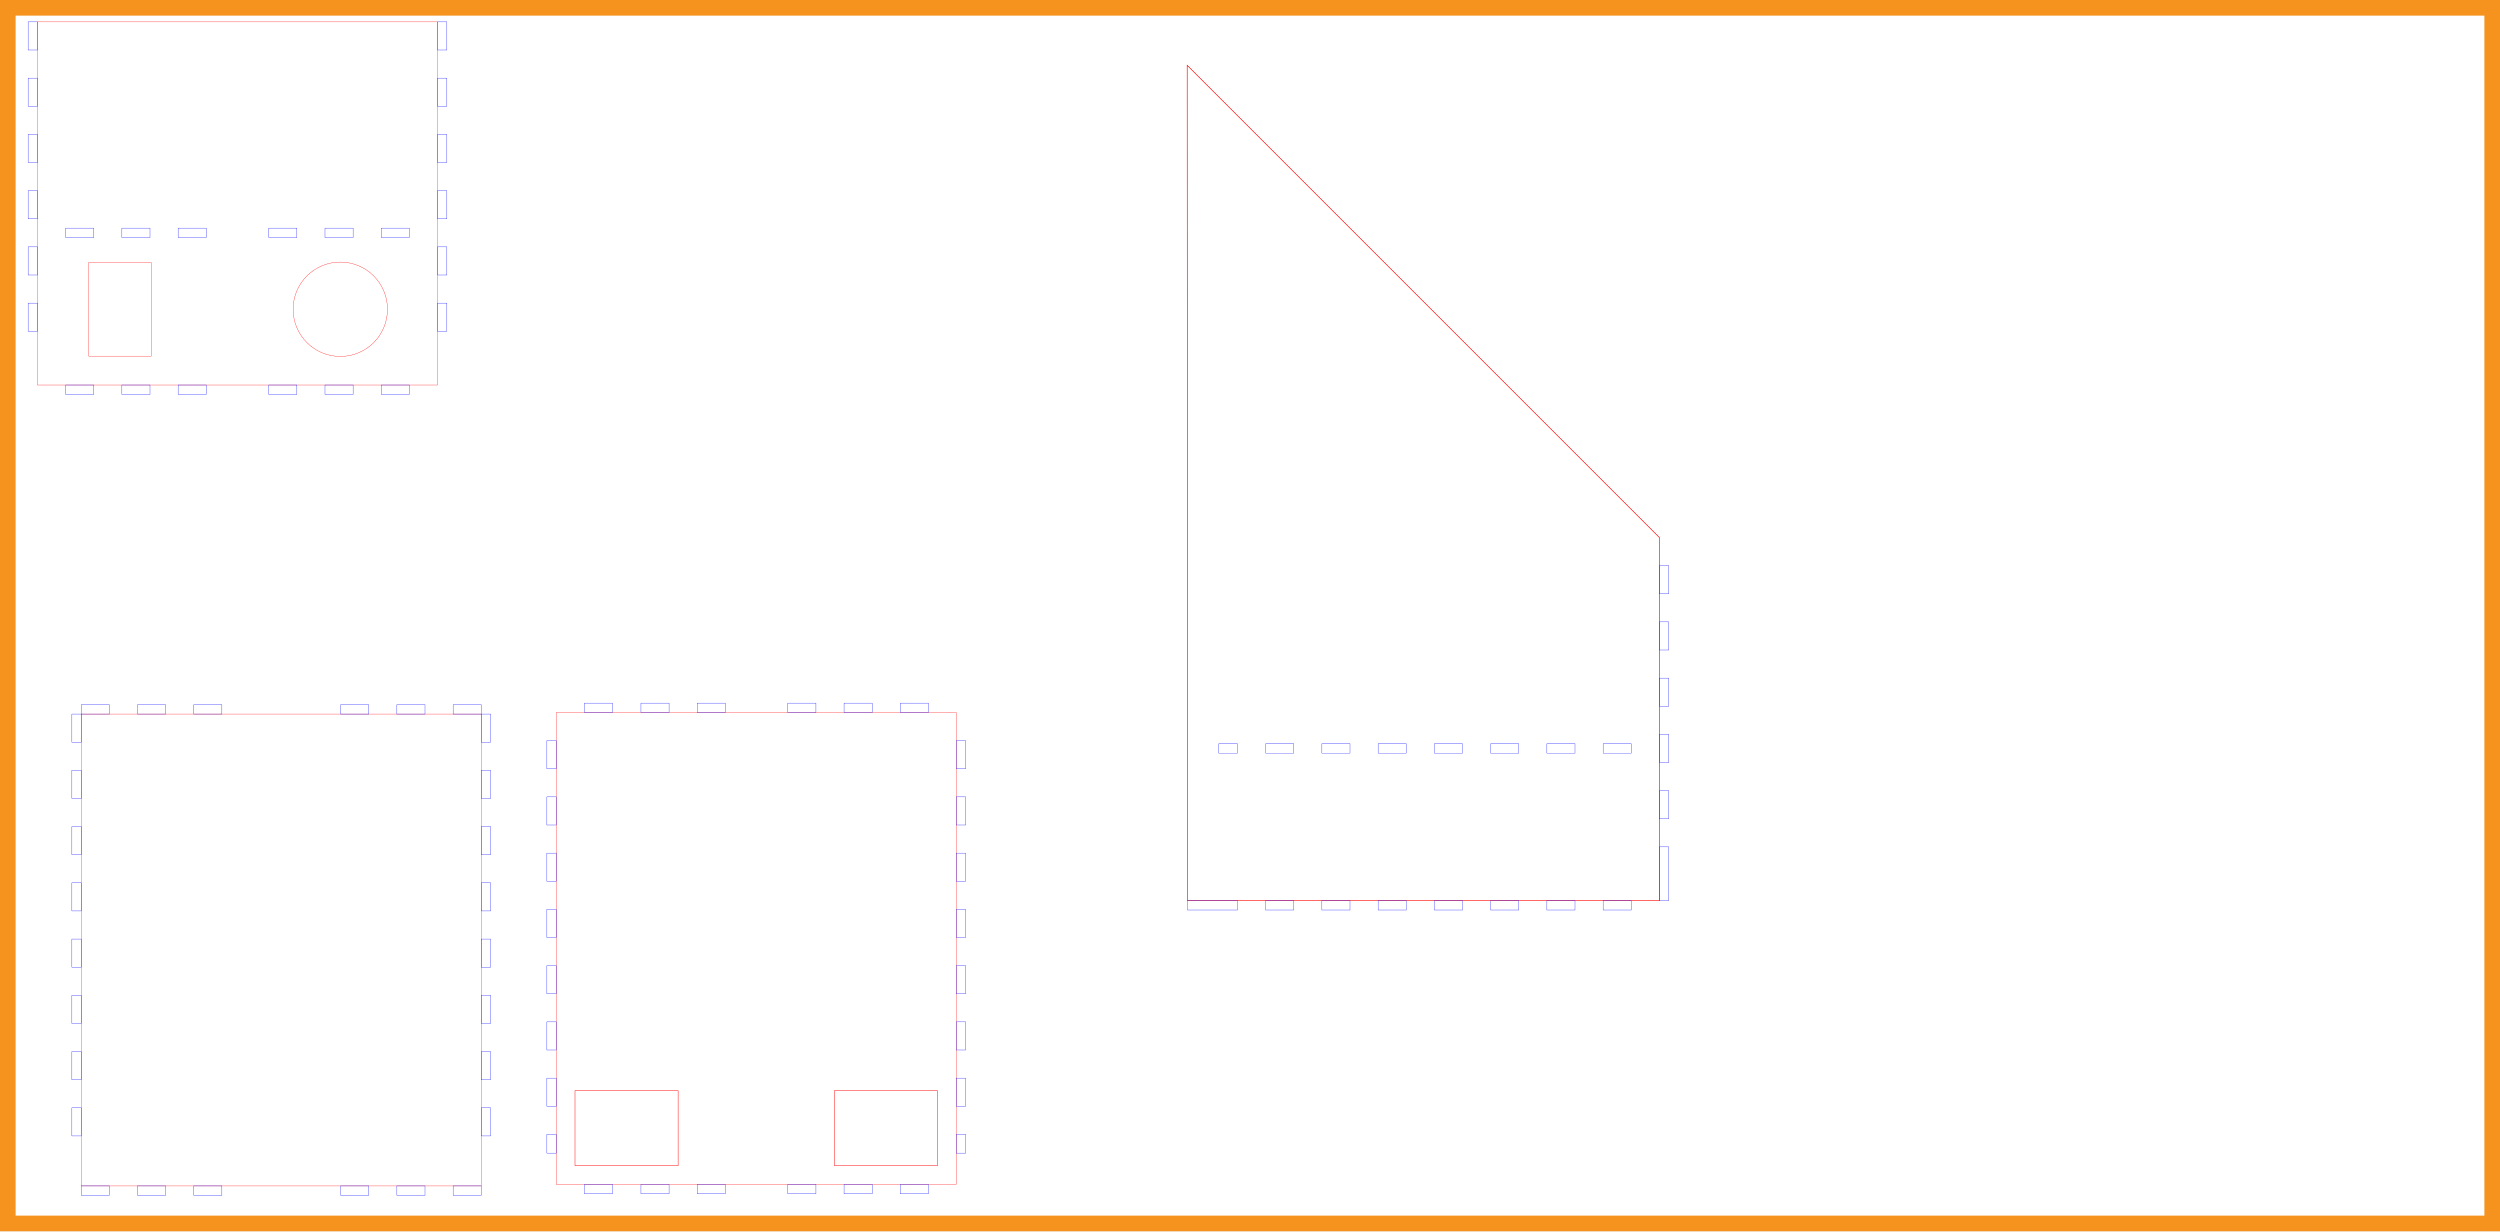
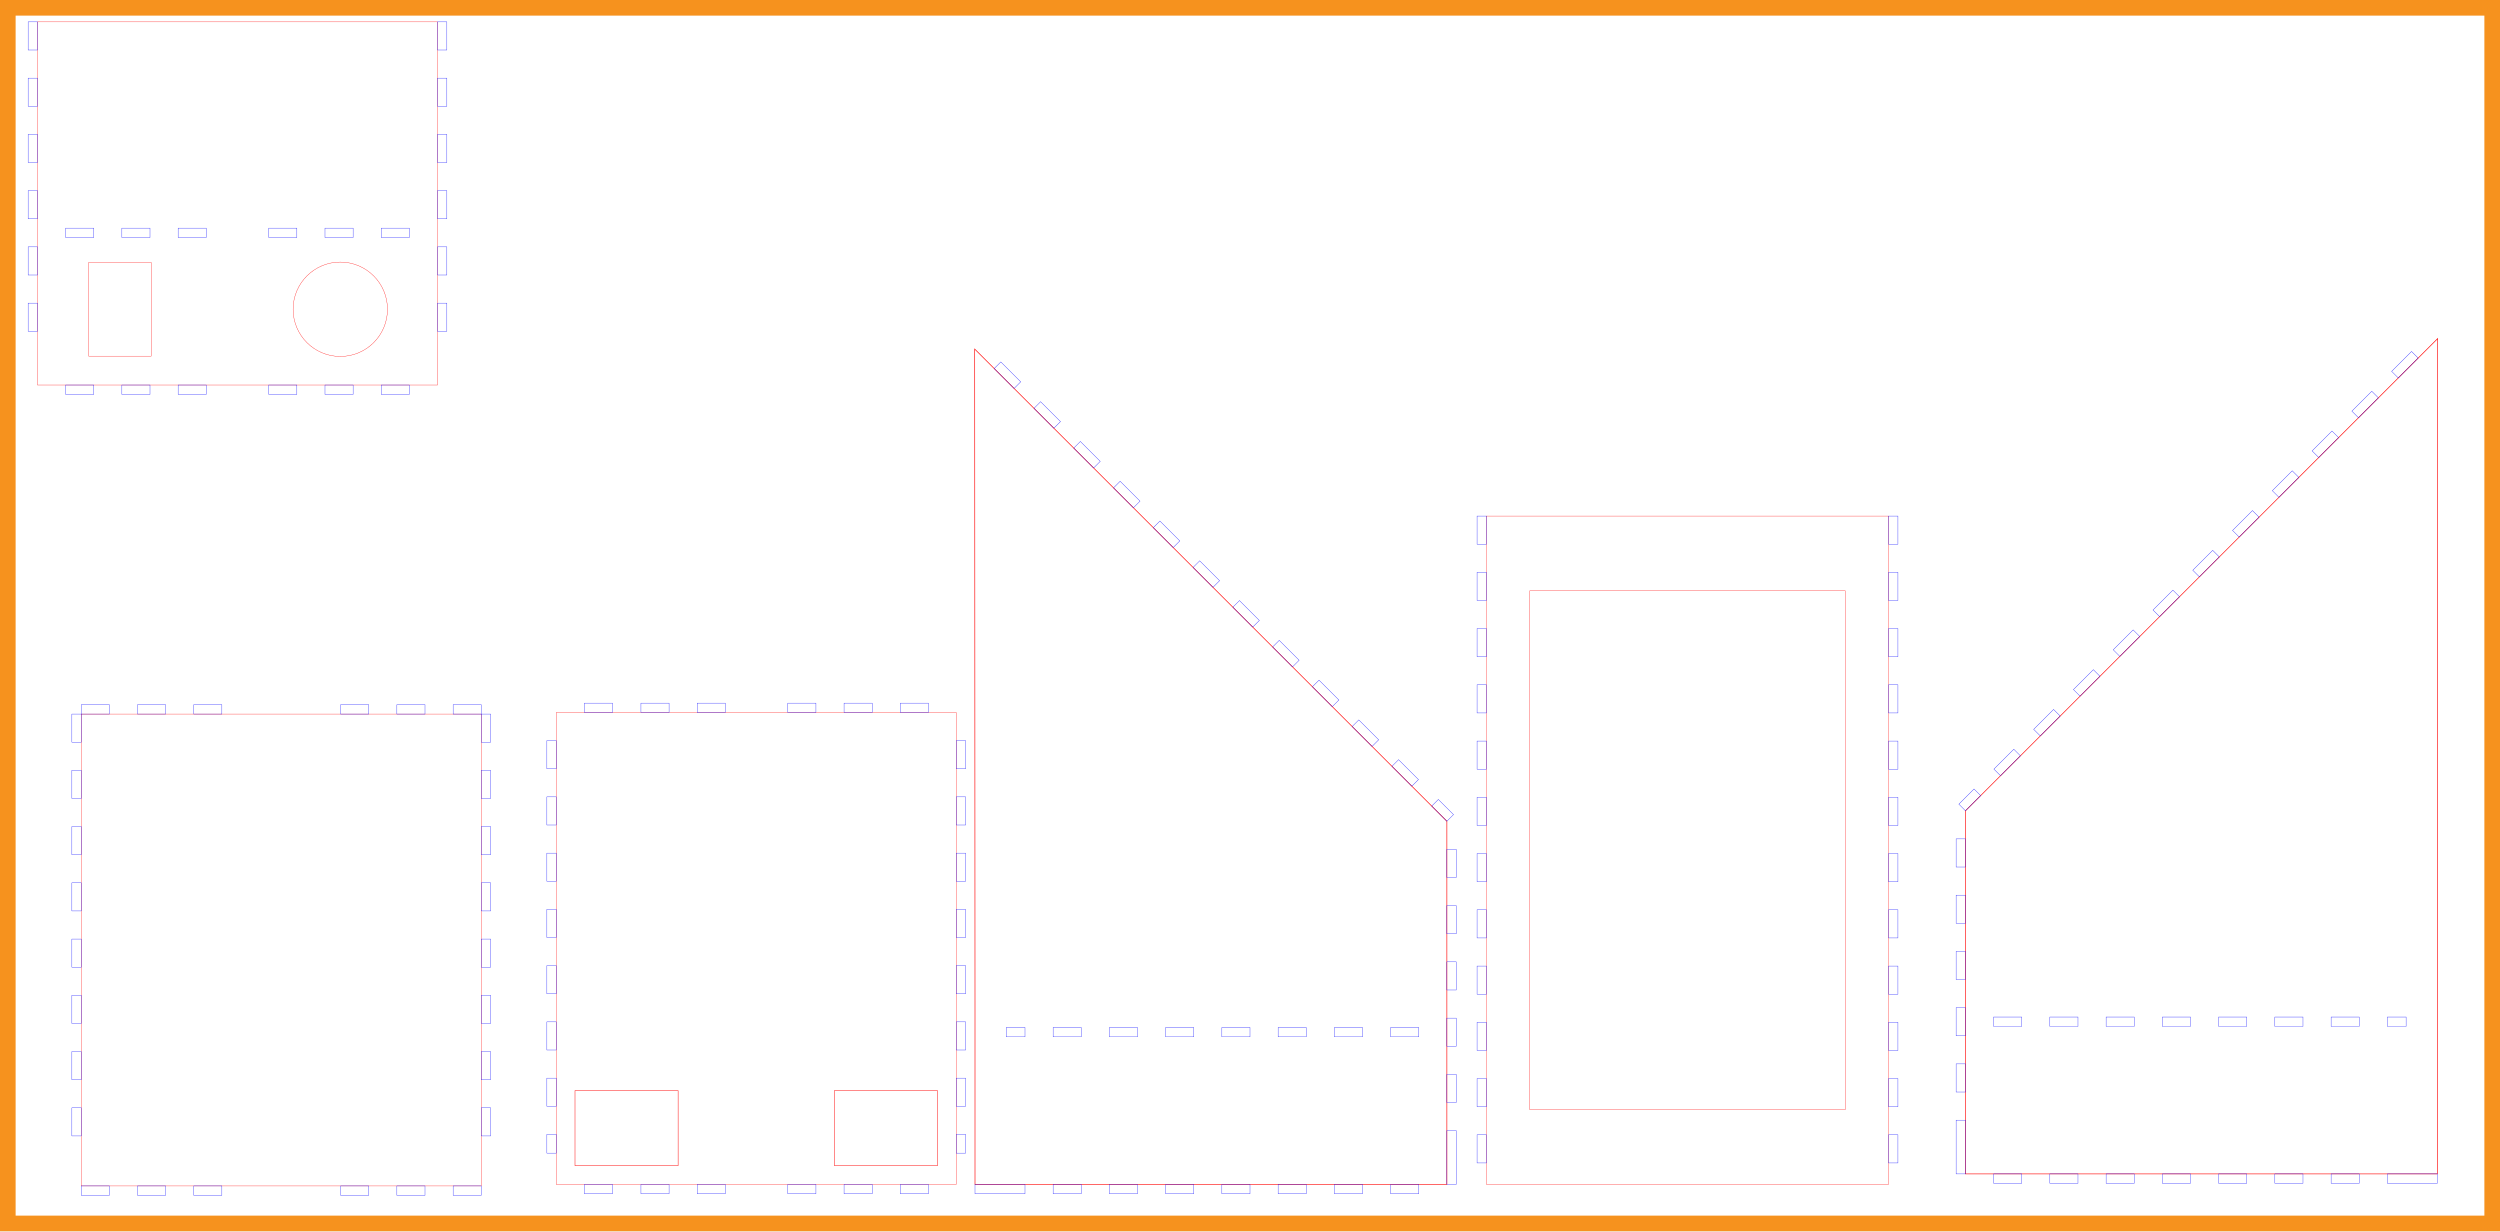
<svg xmlns="http://www.w3.org/2000/svg" width="2267.718pt" height="1116.85pt" viewBox="0 0 2267.718 1116.85" xml:space="preserve" id="svg3804" version="1.1">
  <defs id="defs3846" />
  <g id="layer12" style="display:inline">
    <g transform="translate(4402.025,-95.28048)" id="layer7-8" />
    <g id="layer6" transform="translate(4401.779,-94.98828)" />
    <g id="Layer_x0020_1-6" style="fill:#f6921e;fill-rule:nonzero;stroke:#000000;stroke-miterlimit:4" transform="translate(5082.673,-255.4764)">
      <g id="g4698-5" transform="translate(-46.14519,-43.27049)" />
    </g>
    <rect id="rect21823" height="1116.85" width="2267.717" x="0" y="-0" style="fill:#f6921e" />
    <rect id="rect21825" height="1088.504" width="2239.37" y="14.173" x="14.173" style="fill:#ffffff" />
    <g id="layer5" transform="translate(5082.673,-255.4764)" />
    <g transform="translate(4402.025,-95.28048)" id="layer9-1" />
    <g transform="translate(4401.245,-95.40821)" id="layer9" />
  </g>
  <g id="layer1" style="display:inline">
    <path style="fill:none;stroke:#ff0000;stroke-width:0.283;stroke-miterlimit:4;stroke-opacity:1;stroke-dasharray:none" d="m 34.016,19.842 0,196.175 0,133.225 362.825,0 0,-133.225 0,-196.175 -362.825,0 z" id="rect2985" />
    <rect style="fill:none;stroke:#ff0000;stroke-width:0.283;stroke-miterlimit:4;stroke-opacity:1;stroke-dasharray:none" id="rect3774" width="56.693" height="85.039" x="80.44" y="238.015" />
    <path transform="matrix(0.8,0,0,0.8,-0.7929516,-472.0691)" style="fill:none;stroke:#ff0000;stroke-width:0.354;stroke-miterlimit:4;stroke-opacity:1;stroke-dasharray:none" id="path3058" d="m 440.35,940.755 a 53.504,53.504 0 1 1 -107.008,0 53.504,53.504 0 1 1 107.008,0 z" />
    <rect style="fill:none;stroke:#0000ff;stroke-width:0.283;stroke-miterlimit:4;stroke-opacity:1;stroke-dasharray:none" id="rect4799" width="25.512" height="8.504" x="59.528" y="206.929" />
    <rect style="fill:none;stroke:#0000ff;stroke-width:0.283;stroke-miterlimit:4;stroke-opacity:1;stroke-dasharray:none" id="rect3021" width="25.512" height="8.504" x="345.817" y="206.929" />
    <rect style="fill:none;stroke:#0000ff;stroke-width:0.283;stroke-miterlimit:4;stroke-opacity:1;stroke-dasharray:none" id="rect3023" width="25.512" height="8.504" x="294.793" y="206.929" />
    <rect style="fill:none;stroke:#0000ff;stroke-width:0.283;stroke-miterlimit:4;stroke-opacity:1;stroke-dasharray:none" id="rect3027" width="25.512" height="8.504" x="243.77" y="206.929" />
    <rect style="fill:none;stroke:#0000ff;stroke-width:0.283;stroke-miterlimit:4;stroke-opacity:1;stroke-dasharray:none" id="rect3029" width="25.512" height="8.504" x="110.551" y="206.929" />
    <rect style="fill:none;stroke:#0000ff;stroke-width:0.283;stroke-miterlimit:4;stroke-opacity:1;stroke-dasharray:none" id="rect3031" width="25.512" height="8.504" x="161.575" y="206.929" />
    <rect style="fill:none;stroke:#0000ff;stroke-width:0.283;stroke-miterlimit:4;stroke-opacity:1;stroke-dasharray:none" id="rect3090" width="8.504" height="25.512" x="25.512" y="19.842" />
    <rect style="fill:none;stroke:#0000ff;stroke-width:0.283;stroke-miterlimit:4;stroke-opacity:1;stroke-dasharray:none" id="rect3092" width="8.504" height="25.512" x="25.512" y="70.866" />
    <rect style="fill:none;stroke:#0000ff;stroke-width:0.283;stroke-miterlimit:4;stroke-opacity:1;stroke-dasharray:none" id="rect3094" width="8.504" height="25.512" x="25.512" y="121.889" />
    <rect style="fill:none;stroke:#0000ff;stroke-width:0.283;stroke-miterlimit:4;stroke-opacity:1;stroke-dasharray:none" id="rect3096" width="8.504" height="25.512" x="25.512" y="172.913" />
    <rect style="fill:none;stroke:#0000ff;stroke-width:0.283;stroke-miterlimit:4;stroke-opacity:1;stroke-dasharray:none" id="rect3098" width="8.504" height="25.512" x="25.512" y="223.937" />
    <rect style="fill:none;stroke:#0000ff;stroke-width:0.283;stroke-miterlimit:4;stroke-opacity:1;stroke-dasharray:none" id="rect3100" width="8.504" height="25.512" x="25.512" y="274.96" />
    <rect style="fill:none;stroke:#0000ff;stroke-width:0.283;stroke-miterlimit:4;stroke-opacity:1;stroke-dasharray:none" id="rect3140" width="8.504" height="25.512" x="396.841" y="19.842" />
    <rect style="fill:none;stroke:#0000ff;stroke-width:0.283;stroke-miterlimit:4;stroke-opacity:1;stroke-dasharray:none" id="rect3144" width="8.504" height="25.512" x="396.841" y="70.866" />
    <rect style="fill:none;stroke:#0000ff;stroke-width:0.283;stroke-miterlimit:4;stroke-opacity:1;stroke-dasharray:none" id="rect3146" width="8.504" height="25.512" x="396.841" y="121.889" />
    <rect style="fill:none;stroke:#0000ff;stroke-width:0.283;stroke-miterlimit:4;stroke-opacity:1;stroke-dasharray:none" id="rect3148" width="8.504" height="25.512" x="396.841" y="172.913" />
    <rect style="fill:none;stroke:#0000ff;stroke-width:0.283;stroke-miterlimit:4;stroke-opacity:1;stroke-dasharray:none" id="rect3150" width="8.504" height="25.512" x="396.841" y="223.937" />
    <rect style="fill:none;stroke:#0000ff;stroke-width:0.283;stroke-miterlimit:4;stroke-opacity:1;stroke-dasharray:none" id="rect3152" width="8.504" height="25.512" x="396.841" y="274.96" />
    <rect style="fill:none;stroke:#0000ff;stroke-width:0.283;stroke-miterlimit:4;stroke-opacity:1;stroke-dasharray:none" id="rect4799-9" width="25.512" height="8.504" x="59.528" y="349.242" />
    <rect style="fill:none;stroke:#0000ff;stroke-width:0.283;stroke-miterlimit:4;stroke-opacity:1;stroke-dasharray:none" id="rect3021-0" width="25.512" height="8.504" x="345.817" y="349.242" />
    <rect style="fill:none;stroke:#0000ff;stroke-width:0.283;stroke-miterlimit:4;stroke-opacity:1;stroke-dasharray:none" id="rect3023-8" width="25.512" height="8.504" x="294.794" y="349.242" />
    <rect style="fill:none;stroke:#0000ff;stroke-width:0.283;stroke-miterlimit:4;stroke-opacity:1;stroke-dasharray:none" id="rect3027-0" width="25.512" height="8.504" x="243.77" y="349.242" />
    <rect style="fill:none;stroke:#0000ff;stroke-width:0.283;stroke-miterlimit:4;stroke-opacity:1;stroke-dasharray:none" id="rect3029-5" width="25.512" height="8.504" x="110.551" y="349.242" />
    <rect style="fill:none;stroke:#0000ff;stroke-width:0.283;stroke-miterlimit:4;stroke-opacity:1;stroke-dasharray:none" id="rect3031-0" width="25.512" height="8.504" x="161.575" y="349.242" />
  </g>
  <g id="layer4" style="display:inline">
-     <path style="fill:none;stroke:#ff0000;stroke-width:0.567;stroke-miterlimit:4;stroke-opacity:1" d="m 1076.897,59.259 0.275,598.95 0,17.025 0,141.725 428.025,0 0,-141.725 0,-17.025 0,-170.65 z" id="rect2985-0" />
-     <rect style="fill:none;stroke:#0000ff;stroke-width:0.283;stroke-miterlimit:4;stroke-opacity:1;stroke-dasharray:none;display:inline" id="rect3997-7" width="8.504" height="25.512" x="674.645" y="-1479.688" transform="matrix(0,1,-1,0,0,0)" />
-     <rect style="fill:none;stroke:#0000ff;stroke-width:0.283;stroke-miterlimit:4;stroke-opacity:1;stroke-dasharray:none;display:inline" id="rect3999-9" width="8.504" height="25.512" x="674.645" y="-1428.664" transform="matrix(0,1,-1,0,0,0)" />
-     <rect style="fill:none;stroke:#0000ff;stroke-width:0.283;stroke-miterlimit:4;stroke-opacity:1;stroke-dasharray:none;display:inline" id="rect4001-9" width="8.504" height="25.512" x="674.645" y="-1377.64" transform="matrix(0,1,-1,0,0,0)" />
-     <rect style="fill:none;stroke:#0000ff;stroke-width:0.283;stroke-miterlimit:4;stroke-opacity:1;stroke-dasharray:none;display:inline" id="rect4003-4" width="8.504" height="25.512" x="674.645" y="-1326.617" transform="matrix(0,1,-1,0,0,0)" />
-     <rect style="fill:none;stroke:#0000ff;stroke-width:0.283;stroke-miterlimit:4;stroke-opacity:1;stroke-dasharray:none;display:inline" id="rect4005-4" width="8.504" height="25.512" x="674.645" y="-1275.593" transform="matrix(0,1,-1,0,0,0)" />
-     <rect style="fill:none;stroke:#0000ff;stroke-width:0.283;stroke-miterlimit:4;stroke-opacity:1;stroke-dasharray:none;display:inline" id="rect4007-6" width="8.504" height="25.512" x="674.645" y="-1224.57" transform="matrix(0,1,-1,0,0,0)" />
-     <rect style="fill:none;stroke:#0000ff;stroke-width:0.283;stroke-miterlimit:4;stroke-opacity:1;stroke-dasharray:none;display:inline" id="rect4009-98" width="8.504" height="25.512" x="674.645" y="-1173.546" transform="matrix(0,1,-1,0,0,0)" />
-     <rect style="fill:none;stroke:#0000ff;stroke-width:0.283;stroke-miterlimit:4;stroke-opacity:1;stroke-dasharray:none;display:inline" id="rect4011-6" width="8.504" height="17.008" x="674.645" y="-1122.522" transform="matrix(0,1,-1,0,0,0)" />
-     <rect style="fill:none;stroke:#0000ff;stroke-width:0.283;stroke-miterlimit:4;stroke-opacity:1;stroke-dasharray:none" id="rect4669" width="25.512" height="8.504" x="1454.173" y="816.959" />
-     <rect style="fill:none;stroke:#0000ff;stroke-width:0.283;stroke-miterlimit:4;stroke-opacity:1;stroke-dasharray:none" id="rect4671" width="25.505" height="8.504" x="1403.156" y="816.959" />
-     <rect style="fill:none;stroke:#0000ff;stroke-width:0.283;stroke-miterlimit:4;stroke-opacity:1;stroke-dasharray:none" id="rect4675" width="25.512" height="8.504" x="1352.126" y="816.959" />
-     <rect style="fill:none;stroke:#0000ff;stroke-width:0.283;stroke-miterlimit:4;stroke-opacity:1;stroke-dasharray:none" id="rect4677" width="25.518" height="8.504" x="1301.102" y="816.959" />
-     <rect style="fill:none;stroke:#0000ff;stroke-width:0.283;stroke-miterlimit:4;stroke-opacity:1;stroke-dasharray:none" id="rect4679" width="25.512" height="8.504" x="1250.079" y="816.959" />
-     <rect style="fill:none;stroke:#0000ff;stroke-width:0.283;stroke-miterlimit:4;stroke-opacity:1;stroke-dasharray:none" id="rect4681" width="25.512" height="8.504" x="1199.055" y="816.959" />
-     <rect style="fill:none;stroke:#0000ff;stroke-width:0.283;stroke-miterlimit:4;stroke-opacity:1;stroke-dasharray:none" id="rect4683" width="25.512" height="8.504" x="1148.032" y="816.959" />
-     <rect style="fill:none;stroke:#0000ff;stroke-width:0.283;stroke-miterlimit:4;stroke-opacity:1;stroke-dasharray:none" id="rect4685" width="45.348" height="8.504" x="1077.172" y="816.959" />
-     <rect style="fill:none;stroke:#0000ff;stroke-width:0.354;stroke-miterlimit:4;stroke-opacity:1;stroke-dasharray:none" id="rect4984" width="10.63" height="31.89" x="1881.496" y="641.338" transform="matrix(0.8,0,0,0.8,0,-7.6953049e-6)" />
-     <rect style="fill:none;stroke:#0000ff;stroke-width:0.354;stroke-miterlimit:4;stroke-opacity:1;stroke-dasharray:none" id="rect4986" width="10.63" height="31.89" x="1881.496" y="705.118" transform="matrix(0.8,0,0,0.8,0,-7.6953049e-6)" />
-     <rect style="fill:none;stroke:#0000ff;stroke-width:0.354;stroke-miterlimit:4;stroke-opacity:1;stroke-dasharray:none" id="rect4988" width="10.63" height="31.89" x="1881.496" y="768.897" transform="matrix(0.8,0,0,0.8,0,-7.6953049e-6)" />
-     <rect style="fill:none;stroke:#0000ff;stroke-width:0.354;stroke-miterlimit:4;stroke-opacity:1;stroke-dasharray:none" id="rect4990" width="10.63" height="31.89" x="1881.496" y="832.677" transform="matrix(0.8,0,0,0.8,0,-7.6953049e-6)" />
-     <rect style="fill:none;stroke:#0000ff;stroke-width:0.354;stroke-miterlimit:4;stroke-opacity:1;stroke-dasharray:none" id="rect4992" width="10.63" height="31.89" x="1881.496" y="896.456" transform="matrix(0.8,0,0,0.8,0,-7.6953049e-6)" />
-     <rect style="fill:none;stroke:#0000ff;stroke-width:0.354;stroke-miterlimit:4;stroke-opacity:1;stroke-dasharray:none" id="rect4994" width="10.63" height="60.963" x="1881.496" y="960.236" transform="matrix(0.8,0,0,0.8,0,-7.6953049e-6)" />
+     <g id="g5374">
+       <g transform="translate(-192.7624,257.3716)" id="g4996">
+         <path style="fill:none;stroke:#ff0000;stroke-width:0.567;stroke-miterlimit:4;stroke-opacity:1" d="m 1076.897,59.259 0.275,598.95 0,17.025 0,141.725 428.025,0 0,-141.725 0,-17.025 0,-170.65 z" id="rect2985-0" />
+         <rect style="fill:none;stroke:#0000ff;stroke-width:0.283;stroke-miterlimit:4;stroke-opacity:1;stroke-dasharray:none;display:inline" id="rect3997-7" width="8.504" height="25.512" x="674.645" y="-1479.688" transform="matrix(0,1,-1,0,0,0)" />
+         <rect style="fill:none;stroke:#0000ff;stroke-width:0.283;stroke-miterlimit:4;stroke-opacity:1;stroke-dasharray:none;display:inline" id="rect3999-9" width="8.504" height="25.512" x="674.645" y="-1428.664" transform="matrix(0,1,-1,0,0,0)" />
+         <rect style="fill:none;stroke:#0000ff;stroke-width:0.283;stroke-miterlimit:4;stroke-opacity:1;stroke-dasharray:none;display:inline" id="rect4001-9" width="8.504" height="25.512" x="674.645" y="-1377.64" transform="matrix(0,1,-1,0,0,0)" />
+         <rect style="fill:none;stroke:#0000ff;stroke-width:0.283;stroke-miterlimit:4;stroke-opacity:1;stroke-dasharray:none;display:inline" id="rect4003-4" width="8.504" height="25.512" x="674.645" y="-1326.617" transform="matrix(0,1,-1,0,0,0)" />
+         <rect style="fill:none;stroke:#0000ff;stroke-width:0.283;stroke-miterlimit:4;stroke-opacity:1;stroke-dasharray:none;display:inline" id="rect4005-4" width="8.504" height="25.512" x="674.645" y="-1275.593" transform="matrix(0,1,-1,0,0,0)" />
+         <rect style="fill:none;stroke:#0000ff;stroke-width:0.283;stroke-miterlimit:4;stroke-opacity:1;stroke-dasharray:none;display:inline" id="rect4007-6" width="8.504" height="25.512" x="674.645" y="-1224.57" transform="matrix(0,1,-1,0,0,0)" />
+         <rect style="fill:none;stroke:#0000ff;stroke-width:0.283;stroke-miterlimit:4;stroke-opacity:1;stroke-dasharray:none;display:inline" id="rect4009-98" width="8.504" height="25.512" x="674.645" y="-1173.546" transform="matrix(0,1,-1,0,0,0)" />
+         <rect style="fill:none;stroke:#0000ff;stroke-width:0.283;stroke-miterlimit:4;stroke-opacity:1;stroke-dasharray:none;display:inline" id="rect4011-6" width="8.504" height="17.008" x="674.645" y="-1122.522" transform="matrix(0,1,-1,0,0,0)" />
+         <rect style="fill:none;stroke:#0000ff;stroke-width:0.283;stroke-miterlimit:4;stroke-opacity:1;stroke-dasharray:none" id="rect4669" width="25.512" height="8.504" x="1454.173" y="816.959" />
+         <rect style="fill:none;stroke:#0000ff;stroke-width:0.283;stroke-miterlimit:4;stroke-opacity:1;stroke-dasharray:none" id="rect4671" width="25.505" height="8.504" x="1403.156" y="816.959" />
+         <rect style="fill:none;stroke:#0000ff;stroke-width:0.283;stroke-miterlimit:4;stroke-opacity:1;stroke-dasharray:none" id="rect4675" width="25.512" height="8.504" x="1352.126" y="816.959" />
+         <rect style="fill:none;stroke:#0000ff;stroke-width:0.283;stroke-miterlimit:4;stroke-opacity:1;stroke-dasharray:none" id="rect4677" width="25.518" height="8.504" x="1301.102" y="816.959" />
+         <rect style="fill:none;stroke:#0000ff;stroke-width:0.283;stroke-miterlimit:4;stroke-opacity:1;stroke-dasharray:none" id="rect4679" width="25.512" height="8.504" x="1250.079" y="816.959" />
+         <rect style="fill:none;stroke:#0000ff;stroke-width:0.283;stroke-miterlimit:4;stroke-opacity:1;stroke-dasharray:none" id="rect4681" width="25.512" height="8.504" x="1199.055" y="816.959" />
+         <rect style="fill:none;stroke:#0000ff;stroke-width:0.283;stroke-miterlimit:4;stroke-opacity:1;stroke-dasharray:none" id="rect4683" width="25.512" height="8.504" x="1148.032" y="816.959" />
+         <rect style="fill:none;stroke:#0000ff;stroke-width:0.283;stroke-miterlimit:4;stroke-opacity:1;stroke-dasharray:none" id="rect4685" width="45.348" height="8.504" x="1077.172" y="816.959" />
+         <rect style="fill:none;stroke:#0000ff;stroke-width:0.354;stroke-miterlimit:4;stroke-opacity:1;stroke-dasharray:none" id="rect4984" width="10.63" height="31.89" x="1881.496" y="641.338" transform="matrix(0.8,0,0,0.8,0,-7.6953049e-6)" />
+         <rect style="fill:none;stroke:#0000ff;stroke-width:0.354;stroke-miterlimit:4;stroke-opacity:1;stroke-dasharray:none" id="rect4986" width="10.63" height="31.89" x="1881.496" y="705.118" transform="matrix(0.8,0,0,0.8,0,-7.6953049e-6)" />
+         <rect style="fill:none;stroke:#0000ff;stroke-width:0.354;stroke-miterlimit:4;stroke-opacity:1;stroke-dasharray:none" id="rect4988" width="10.63" height="31.89" x="1881.496" y="768.897" transform="matrix(0.8,0,0,0.8,0,-7.6953049e-6)" />
+         <rect style="fill:none;stroke:#0000ff;stroke-width:0.354;stroke-miterlimit:4;stroke-opacity:1;stroke-dasharray:none" id="rect4990" width="10.63" height="31.89" x="1881.496" y="832.677" transform="matrix(0.8,0,0,0.8,0,-7.6953049e-6)" />
+         <rect style="fill:none;stroke:#0000ff;stroke-width:0.354;stroke-miterlimit:4;stroke-opacity:1;stroke-dasharray:none" id="rect4992" width="10.63" height="31.89" x="1881.496" y="896.456" transform="matrix(0.8,0,0,0.8,0,-7.6953049e-6)" />
+         <rect style="fill:none;stroke:#0000ff;stroke-width:0.354;stroke-miterlimit:4;stroke-opacity:1;stroke-dasharray:none" id="rect4994" width="10.63" height="60.963" x="1881.496" y="960.236" transform="matrix(0.8,0,0,0.8,0,-7.6953049e-6)" />
+       </g>
+       <rect transform="matrix(0.7071068,-0.7071068,0.7071068,0.7071068,0,0)" y="874.075" x="401.286" height="25.512" width="8.504" id="rect5187-1" style="fill:none;stroke:#0000ff;stroke-width:0.283;stroke-miterlimit:4;stroke-opacity:1;stroke-dasharray:none" />
+       <rect transform="matrix(0.7071068,-0.7071068,0.7071068,0.7071068,0,0)" y="925.099" x="401.286" height="25.512" width="8.504" id="rect5191-1" style="fill:none;stroke:#0000ff;stroke-width:0.283;stroke-miterlimit:4;stroke-opacity:1;stroke-dasharray:none" />
+       <rect transform="matrix(0.7071068,-0.7071068,0.7071068,0.7071068,0,0)" y="976.122" x="401.286" height="25.512" width="8.504" id="rect5195-8" style="fill:none;stroke:#0000ff;stroke-width:0.283;stroke-miterlimit:4;stroke-opacity:1;stroke-dasharray:none" />
+       <rect transform="matrix(0.7071068,-0.7071068,0.7071068,0.7071068,0,0)" y="1027.146" x="401.286" height="25.512" width="8.504" id="rect5199-1" style="fill:none;stroke:#0000ff;stroke-width:0.283;stroke-miterlimit:4;stroke-opacity:1;stroke-dasharray:none" />
+       <rect transform="matrix(0.7071068,-0.7071068,0.7071068,0.7071068,0,0)" y="1078.169" x="401.286" height="25.512" width="8.504" id="rect5203-5" style="fill:none;stroke:#0000ff;stroke-width:0.283;stroke-miterlimit:4;stroke-opacity:1;stroke-dasharray:none" />
+       <rect transform="matrix(0.7071068,-0.7071068,0.7071068,0.7071068,0,0)" y="1129.193" x="401.286" height="25.512" width="8.504" id="rect5207-8" style="fill:none;stroke:#0000ff;stroke-width:0.283;stroke-miterlimit:4;stroke-opacity:1;stroke-dasharray:none" />
+       <rect transform="matrix(0.7071068,-0.7071068,0.7071068,0.7071068,0,0)" y="1180.217" x="401.286" height="25.512" width="8.504" id="rect5211-8" style="fill:none;stroke:#0000ff;stroke-width:0.283;stroke-miterlimit:4;stroke-opacity:1;stroke-dasharray:none" />
+       <rect transform="matrix(0.7071068,-0.7071068,0.7071068,0.7071068,0,0)" y="1231.24" x="401.286" height="25.512" width="8.504" id="rect5215-1" style="fill:none;stroke:#0000ff;stroke-width:0.283;stroke-miterlimit:4;stroke-opacity:1;stroke-dasharray:none" />
+       <rect transform="matrix(0.7071068,-0.7071068,0.7071068,0.7071068,0,0)" y="1282.264" x="401.286" height="25.512" width="8.504" id="rect5219-5" style="fill:none;stroke:#0000ff;stroke-width:0.283;stroke-miterlimit:4;stroke-opacity:1;stroke-dasharray:none" />
+       <rect transform="matrix(0.7071068,-0.7071068,0.7071068,0.7071068,0,0)" y="1333.288" x="401.286" height="25.512" width="8.504" id="rect5223-1" style="fill:none;stroke:#0000ff;stroke-width:0.283;stroke-miterlimit:4;stroke-opacity:1;stroke-dasharray:none" />
+       <rect transform="matrix(0.7071068,-0.7071068,0.7071068,0.7071068,0,0)" y="1384.311" x="401.286" height="25.512" width="8.504" id="rect5227-5" style="fill:none;stroke:#0000ff;stroke-width:0.283;stroke-miterlimit:4;stroke-opacity:1;stroke-dasharray:none" />
+       <rect transform="matrix(0.7071068,-0.7071068,0.7071068,0.7071068,0,0)" y="1435.335" x="401.286" height="19.442" width="8.504" id="rect5231-9" style="fill:none;stroke:#0000ff;stroke-width:0.283;stroke-miterlimit:4;stroke-opacity:1;stroke-dasharray:none" />
+     </g>
+   </g>
+   <g style="display:inline" id="g5556">
+     <g id="g5558" transform="matrix(-1,0,0,1,3095.296,-9.491496)">
+       <g id="g5560" transform="translate(-192.7624,257.3716)">
+         <path id="path5562" d="m 1076.897,59.259 0.275,598.95 0,17.025 0,141.725 428.025,0 0,-141.725 0,-17.025 0,-170.65 z" style="fill:none;stroke:#ff0000;stroke-width:0.567;stroke-miterlimit:4;stroke-opacity:1" />
+         <rect transform="matrix(0,1,-1,0,0,0)" y="-1479.688" x="674.645" height="25.512" width="8.504" id="rect5564" style="fill:none;stroke:#0000ff;stroke-width:0.283;stroke-miterlimit:4;stroke-opacity:1;stroke-dasharray:none;display:inline" />
+         <rect transform="matrix(0,1,-1,0,0,0)" y="-1428.664" x="674.645" height="25.512" width="8.504" id="rect5566" style="fill:none;stroke:#0000ff;stroke-width:0.283;stroke-miterlimit:4;stroke-opacity:1;stroke-dasharray:none;display:inline" />
+         <rect transform="matrix(0,1,-1,0,0,0)" y="-1377.64" x="674.645" height="25.512" width="8.504" id="rect5568" style="fill:none;stroke:#0000ff;stroke-width:0.283;stroke-miterlimit:4;stroke-opacity:1;stroke-dasharray:none;display:inline" />
+         <rect transform="matrix(0,1,-1,0,0,0)" y="-1326.617" x="674.645" height="25.512" width="8.504" id="rect5570" style="fill:none;stroke:#0000ff;stroke-width:0.283;stroke-miterlimit:4;stroke-opacity:1;stroke-dasharray:none;display:inline" />
+         <rect transform="matrix(0,1,-1,0,0,0)" y="-1275.593" x="674.645" height="25.512" width="8.504" id="rect5572" style="fill:none;stroke:#0000ff;stroke-width:0.283;stroke-miterlimit:4;stroke-opacity:1;stroke-dasharray:none;display:inline" />
+         <rect transform="matrix(0,1,-1,0,0,0)" y="-1224.57" x="674.645" height="25.512" width="8.504" id="rect5574" style="fill:none;stroke:#0000ff;stroke-width:0.283;stroke-miterlimit:4;stroke-opacity:1;stroke-dasharray:none;display:inline" />
+         <rect transform="matrix(0,1,-1,0,0,0)" y="-1173.546" x="674.645" height="25.512" width="8.504" id="rect5576" style="fill:none;stroke:#0000ff;stroke-width:0.283;stroke-miterlimit:4;stroke-opacity:1;stroke-dasharray:none;display:inline" />
+         <rect transform="matrix(0,1,-1,0,0,0)" y="-1122.522" x="674.645" height="17.008" width="8.504" id="rect5578" style="fill:none;stroke:#0000ff;stroke-width:0.283;stroke-miterlimit:4;stroke-opacity:1;stroke-dasharray:none;display:inline" />
+         <rect y="816.959" x="1454.173" height="8.504" width="25.512" id="rect5580" style="fill:none;stroke:#0000ff;stroke-width:0.283;stroke-miterlimit:4;stroke-opacity:1;stroke-dasharray:none" />
+         <rect y="816.959" x="1403.156" height="8.504" width="25.505" id="rect5582" style="fill:none;stroke:#0000ff;stroke-width:0.283;stroke-miterlimit:4;stroke-opacity:1;stroke-dasharray:none" />
+         <rect y="816.959" x="1352.126" height="8.504" width="25.512" id="rect5584" style="fill:none;stroke:#0000ff;stroke-width:0.283;stroke-miterlimit:4;stroke-opacity:1;stroke-dasharray:none" />
+         <rect y="816.959" x="1301.102" height="8.504" width="25.518" id="rect5586" style="fill:none;stroke:#0000ff;stroke-width:0.283;stroke-miterlimit:4;stroke-opacity:1;stroke-dasharray:none" />
+         <rect y="816.959" x="1250.079" height="8.504" width="25.512" id="rect5588" style="fill:none;stroke:#0000ff;stroke-width:0.283;stroke-miterlimit:4;stroke-opacity:1;stroke-dasharray:none" />
+         <rect y="816.959" x="1199.055" height="8.504" width="25.512" id="rect5590" style="fill:none;stroke:#0000ff;stroke-width:0.283;stroke-miterlimit:4;stroke-opacity:1;stroke-dasharray:none" />
+         <rect y="816.959" x="1148.032" height="8.504" width="25.512" id="rect5592" style="fill:none;stroke:#0000ff;stroke-width:0.283;stroke-miterlimit:4;stroke-opacity:1;stroke-dasharray:none" />
+         <rect y="816.959" x="1077.172" height="8.504" width="45.348" id="rect5594" style="fill:none;stroke:#0000ff;stroke-width:0.283;stroke-miterlimit:4;stroke-opacity:1;stroke-dasharray:none" />
+         <rect transform="matrix(0.8,0,0,0.8,0,-7.6953049e-6)" y="641.338" x="1881.496" height="31.89" width="10.63" id="rect5596" style="fill:none;stroke:#0000ff;stroke-width:0.354;stroke-miterlimit:4;stroke-opacity:1;stroke-dasharray:none" />
+         <rect transform="matrix(0.8,0,0,0.8,0,-7.6953049e-6)" y="705.118" x="1881.496" height="31.89" width="10.63" id="rect5598" style="fill:none;stroke:#0000ff;stroke-width:0.354;stroke-miterlimit:4;stroke-opacity:1;stroke-dasharray:none" />
+         <rect transform="matrix(0.8,0,0,0.8,0,-7.6953049e-6)" y="768.897" x="1881.496" height="31.89" width="10.63" id="rect5600" style="fill:none;stroke:#0000ff;stroke-width:0.354;stroke-miterlimit:4;stroke-opacity:1;stroke-dasharray:none" />
+         <rect transform="matrix(0.8,0,0,0.8,0,-7.6953049e-6)" y="832.677" x="1881.496" height="31.89" width="10.63" id="rect5602" style="fill:none;stroke:#0000ff;stroke-width:0.354;stroke-miterlimit:4;stroke-opacity:1;stroke-dasharray:none" />
+         <rect transform="matrix(0.8,0,0,0.8,0,-7.6953049e-6)" y="896.456" x="1881.496" height="31.89" width="10.63" id="rect5604" style="fill:none;stroke:#0000ff;stroke-width:0.354;stroke-miterlimit:4;stroke-opacity:1;stroke-dasharray:none" />
+         <rect transform="matrix(0.8,0,0,0.8,0,-7.6953049e-6)" y="960.236" x="1881.496" height="60.963" width="10.63" id="rect5606" style="fill:none;stroke:#0000ff;stroke-width:0.354;stroke-miterlimit:4;stroke-opacity:1;stroke-dasharray:none" />
+       </g>
+       <rect style="fill:none;stroke:#0000ff;stroke-width:0.283;stroke-miterlimit:4;stroke-opacity:1;stroke-dasharray:none" id="rect5608" width="8.504" height="25.512" x="401.286" y="874.075" transform="matrix(0.7071068,-0.7071068,0.7071068,0.7071068,0,0)" />
+       <rect style="fill:none;stroke:#0000ff;stroke-width:0.283;stroke-miterlimit:4;stroke-opacity:1;stroke-dasharray:none" id="rect5610" width="8.504" height="25.512" x="401.286" y="925.099" transform="matrix(0.7071068,-0.7071068,0.7071068,0.7071068,0,0)" />
+       <rect style="fill:none;stroke:#0000ff;stroke-width:0.283;stroke-miterlimit:4;stroke-opacity:1;stroke-dasharray:none" id="rect5612" width="8.504" height="25.512" x="401.286" y="976.122" transform="matrix(0.7071068,-0.7071068,0.7071068,0.7071068,0,0)" />
+       <rect style="fill:none;stroke:#0000ff;stroke-width:0.283;stroke-miterlimit:4;stroke-opacity:1;stroke-dasharray:none" id="rect5614" width="8.504" height="25.512" x="401.286" y="1027.146" transform="matrix(0.7071068,-0.7071068,0.7071068,0.7071068,0,0)" />
+       <rect style="fill:none;stroke:#0000ff;stroke-width:0.283;stroke-miterlimit:4;stroke-opacity:1;stroke-dasharray:none" id="rect5616" width="8.504" height="25.512" x="401.286" y="1078.169" transform="matrix(0.7071068,-0.7071068,0.7071068,0.7071068,0,0)" />
+       <rect style="fill:none;stroke:#0000ff;stroke-width:0.283;stroke-miterlimit:4;stroke-opacity:1;stroke-dasharray:none" id="rect5618" width="8.504" height="25.512" x="401.286" y="1129.193" transform="matrix(0.7071068,-0.7071068,0.7071068,0.7071068,0,0)" />
+       <rect style="fill:none;stroke:#0000ff;stroke-width:0.283;stroke-miterlimit:4;stroke-opacity:1;stroke-dasharray:none" id="rect5620" width="8.504" height="25.512" x="401.286" y="1180.217" transform="matrix(0.7071068,-0.7071068,0.7071068,0.7071068,0,0)" />
+       <rect style="fill:none;stroke:#0000ff;stroke-width:0.283;stroke-miterlimit:4;stroke-opacity:1;stroke-dasharray:none" id="rect5622" width="8.504" height="25.512" x="401.286" y="1231.24" transform="matrix(0.7071068,-0.7071068,0.7071068,0.7071068,0,0)" />
+       <rect style="fill:none;stroke:#0000ff;stroke-width:0.283;stroke-miterlimit:4;stroke-opacity:1;stroke-dasharray:none" id="rect5624" width="8.504" height="25.512" x="401.286" y="1282.264" transform="matrix(0.7071068,-0.7071068,0.7071068,0.7071068,0,0)" />
+       <rect style="fill:none;stroke:#0000ff;stroke-width:0.283;stroke-miterlimit:4;stroke-opacity:1;stroke-dasharray:none" id="rect5626" width="8.504" height="25.512" x="401.286" y="1333.288" transform="matrix(0.7071068,-0.7071068,0.7071068,0.7071068,0,0)" />
+       <rect style="fill:none;stroke:#0000ff;stroke-width:0.283;stroke-miterlimit:4;stroke-opacity:1;stroke-dasharray:none" id="rect5628" width="8.504" height="25.512" x="401.286" y="1384.311" transform="matrix(0.7071068,-0.7071068,0.7071068,0.7071068,0,0)" />
+       <rect style="fill:none;stroke:#0000ff;stroke-width:0.283;stroke-miterlimit:4;stroke-opacity:1;stroke-dasharray:none" id="rect5630" width="8.504" height="19.442" x="401.286" y="1435.335" transform="matrix(0.7071068,-0.7071068,0.7071068,0.7071068,0,0)" />
+     </g>
+   </g>
+   <g id="layer7" style="display:inline">
+     <g id="g5528" transform="translate(-81.24218,329.2197)">
+       <rect y="138.897" x="1429.571" height="606.213" width="364.759" id="rect3878" style="fill:none;stroke:#ff0000;stroke-width:0.283;stroke-miterlimit:4;stroke-opacity:1;stroke-dasharray:none" />
+       <rect y="206.728" x="1468.801" height="470.551" width="286.299" id="rect3950" style="fill:none;stroke:#ff0000;stroke-width:0.283;stroke-miterlimit:4;stroke-opacity:1;stroke-dasharray:none" />
+       <rect y="138.897" x="1421.067" height="25.512" width="8.504" id="rect5185" style="fill:none;stroke:#0000ff;stroke-width:0.283;stroke-miterlimit:4;stroke-opacity:1;stroke-dasharray:none" />
+       <rect y="189.921" x="1421.067" height="25.512" width="8.504" id="rect5189" style="fill:none;stroke:#0000ff;stroke-width:0.283;stroke-miterlimit:4;stroke-opacity:1;stroke-dasharray:none" />
+       <rect y="240.944" x="1421.067" height="25.512" width="8.504" id="rect5193" style="fill:none;stroke:#0000ff;stroke-width:0.283;stroke-miterlimit:4;stroke-opacity:1;stroke-dasharray:none" />
+       <rect y="291.968" x="1421.067" height="25.512" width="8.504" id="rect5197" style="fill:none;stroke:#0000ff;stroke-width:0.283;stroke-miterlimit:4;stroke-opacity:1;stroke-dasharray:none" />
+       <rect y="342.992" x="1421.067" height="25.512" width="8.504" id="rect5201" style="fill:none;stroke:#0000ff;stroke-width:0.283;stroke-miterlimit:4;stroke-opacity:1;stroke-dasharray:none" />
+       <rect y="394.015" x="1421.067" height="25.512" width="8.504" id="rect5205" style="fill:none;stroke:#0000ff;stroke-width:0.283;stroke-miterlimit:4;stroke-opacity:1;stroke-dasharray:none" />
+       <rect y="445.039" x="1421.067" height="25.512" width="8.504" id="rect5209" style="fill:none;stroke:#0000ff;stroke-width:0.283;stroke-miterlimit:4;stroke-opacity:1;stroke-dasharray:none" />
+       <rect y="496.063" x="1421.067" height="25.512" width="8.504" id="rect5213" style="fill:none;stroke:#0000ff;stroke-width:0.283;stroke-miterlimit:4;stroke-opacity:1;stroke-dasharray:none" />
+       <rect y="547.086" x="1421.067" height="25.512" width="8.504" id="rect5217" style="fill:none;stroke:#0000ff;stroke-width:0.283;stroke-miterlimit:4;stroke-opacity:1;stroke-dasharray:none" />
+       <rect y="598.11" x="1421.067" height="25.512" width="8.504" id="rect5221" style="fill:none;stroke:#0000ff;stroke-width:0.283;stroke-miterlimit:4;stroke-opacity:1;stroke-dasharray:none" />
+       <rect y="649.133" x="1421.067" height="25.512" width="8.504" id="rect5225" style="fill:none;stroke:#0000ff;stroke-width:0.283;stroke-miterlimit:4;stroke-opacity:1;stroke-dasharray:none" />
+       <rect y="700.157" x="1421.067" height="25.512" width="8.504" id="rect5229" style="fill:none;stroke:#0000ff;stroke-width:0.283;stroke-miterlimit:4;stroke-opacity:1;stroke-dasharray:none" />
+       <rect y="138.897" x="1794.331" height="25.512" width="8.504" id="rect5185-2" style="fill:none;stroke:#0000ff;stroke-width:0.283;stroke-miterlimit:4;stroke-opacity:1;stroke-dasharray:none;display:inline" />
+       <rect y="189.921" x="1794.331" height="25.512" width="8.504" id="rect5189-7" style="fill:none;stroke:#0000ff;stroke-width:0.283;stroke-miterlimit:4;stroke-opacity:1;stroke-dasharray:none;display:inline" />
+       <rect y="240.944" x="1794.331" height="25.512" width="8.504" id="rect5193-9" style="fill:none;stroke:#0000ff;stroke-width:0.283;stroke-miterlimit:4;stroke-opacity:1;stroke-dasharray:none;display:inline" />
+       <rect y="291.968" x="1794.331" height="25.512" width="8.504" id="rect5197-7" style="fill:none;stroke:#0000ff;stroke-width:0.283;stroke-miterlimit:4;stroke-opacity:1;stroke-dasharray:none;display:inline" />
+       <rect y="342.992" x="1794.331" height="25.512" width="8.504" id="rect5201-5" style="fill:none;stroke:#0000ff;stroke-width:0.283;stroke-miterlimit:4;stroke-opacity:1;stroke-dasharray:none;display:inline" />
+       <rect y="394.015" x="1794.331" height="25.512" width="8.504" id="rect5205-1" style="fill:none;stroke:#0000ff;stroke-width:0.283;stroke-miterlimit:4;stroke-opacity:1;stroke-dasharray:none;display:inline" />
+       <rect y="445.039" x="1794.331" height="25.512" width="8.504" id="rect5209-5" style="fill:none;stroke:#0000ff;stroke-width:0.283;stroke-miterlimit:4;stroke-opacity:1;stroke-dasharray:none;display:inline" />
+       <rect y="496.063" x="1794.331" height="25.512" width="8.504" id="rect5213-7" style="fill:none;stroke:#0000ff;stroke-width:0.283;stroke-miterlimit:4;stroke-opacity:1;stroke-dasharray:none;display:inline" />
+       <rect y="547.086" x="1794.331" height="25.512" width="8.504" id="rect5217-2" style="fill:none;stroke:#0000ff;stroke-width:0.283;stroke-miterlimit:4;stroke-opacity:1;stroke-dasharray:none;display:inline" />
+       <rect y="598.11" x="1794.331" height="25.512" width="8.504" id="rect5221-3" style="fill:none;stroke:#0000ff;stroke-width:0.283;stroke-miterlimit:4;stroke-opacity:1;stroke-dasharray:none;display:inline" />
+       <rect y="649.133" x="1794.331" height="25.512" width="8.504" id="rect5225-8" style="fill:none;stroke:#0000ff;stroke-width:0.283;stroke-miterlimit:4;stroke-opacity:1;stroke-dasharray:none;display:inline" />
+       <rect y="700.157" x="1794.331" height="25.512" width="8.504" id="rect5229-7" style="fill:none;stroke:#0000ff;stroke-width:0.283;stroke-miterlimit:4;stroke-opacity:1;stroke-dasharray:none;display:inline" />
+     </g>
  </g>
  <g id="layer2" style="display:inline">
    <rect style="fill:none;stroke:#0000ff;stroke-width:0.283;stroke-miterlimit:4;stroke-opacity:1;stroke-dasharray:none" id="rect4057" width="25.512" height="8.504" x="73.701" y="639.212" />
    <rect style="fill:none;stroke:#0000ff;stroke-width:0.283;stroke-miterlimit:4;stroke-opacity:1;stroke-dasharray:none" id="rect4059" width="25.512" height="8.504" x="124.724" y="639.212" />
    <rect style="fill:none;stroke:#0000ff;stroke-width:0.283;stroke-miterlimit:4;stroke-opacity:1;stroke-dasharray:none" id="rect4061" width="25.512" height="8.504" x="175.748" y="639.212" />
    <rect style="fill:none;stroke:#ff0000;stroke-width:0.283;stroke-miterlimit:4;stroke-opacity:1;stroke-dasharray:none" id="rect2985-1" width="362.835" height="428.031" x="73.701" y="647.716" />
    <rect style="fill:none;stroke:#0000ff;stroke-width:0.283;stroke-miterlimit:4;stroke-opacity:1;stroke-dasharray:none" id="rect4083" width="25.512" height="8.504" x="411.024" y="639.212" />
    <rect style="fill:none;stroke:#0000ff;stroke-width:0.283;stroke-miterlimit:4;stroke-opacity:1;stroke-dasharray:none" id="rect4085" width="25.512" height="8.504" x="360" y="639.212" />
    <rect style="fill:none;stroke:#0000ff;stroke-width:0.283;stroke-miterlimit:4;stroke-opacity:1;stroke-dasharray:none" id="rect4087" width="25.512" height="8.504" x="308.976" y="639.212" />
    <rect style="fill:none;stroke:#0000ff;stroke-width:0.283;stroke-miterlimit:4;stroke-opacity:1;stroke-dasharray:none" id="rect4089" width="8.504" height="25.512" x="436.535" y="647.716" />
    <rect style="fill:none;stroke:#0000ff;stroke-width:0.283;stroke-miterlimit:4;stroke-opacity:1;stroke-dasharray:none" id="rect4091" width="8.504" height="25.512" x="436.535" y="698.74" />
    <rect style="fill:none;stroke:#0000ff;stroke-width:0.283;stroke-miterlimit:4;stroke-opacity:1;stroke-dasharray:none" id="rect4093" width="8.504" height="25.512" x="436.535" y="749.763" />
    <rect style="fill:none;stroke:#0000ff;stroke-width:0.283;stroke-miterlimit:4;stroke-opacity:1;stroke-dasharray:none" id="rect4095" width="8.504" height="25.512" x="436.535" y="800.787" />
    <rect style="fill:none;stroke:#0000ff;stroke-width:0.283;stroke-miterlimit:4;stroke-opacity:1;stroke-dasharray:none" id="rect4097" width="8.504" height="25.512" x="436.535" y="851.811" />
    <rect style="fill:none;stroke:#0000ff;stroke-width:0.283;stroke-miterlimit:4;stroke-opacity:1;stroke-dasharray:none" id="rect4099" width="8.504" height="25.512" x="436.535" y="902.834" />
    <rect style="fill:none;stroke:#0000ff;stroke-width:0.283;stroke-miterlimit:4;stroke-opacity:1;stroke-dasharray:none" id="rect4101" width="8.504" height="25.512" x="436.535" y="953.858" />
    <rect style="fill:none;stroke:#0000ff;stroke-width:0.283;stroke-miterlimit:4;stroke-opacity:1;stroke-dasharray:none" id="rect4105" width="8.504" height="25.512" x="436.535" y="1004.881" />
    <rect style="fill:none;stroke:#0000ff;stroke-width:0.283;stroke-miterlimit:4;stroke-opacity:1;stroke-dasharray:none" id="rect4109" width="8.504" height="25.512" x="65.197" y="647.716" />
    <rect style="fill:none;stroke:#0000ff;stroke-width:0.283;stroke-miterlimit:4;stroke-opacity:1;stroke-dasharray:none" id="rect4111" width="8.504" height="25.512" x="65.197" y="698.74" />
    <rect style="fill:none;stroke:#0000ff;stroke-width:0.283;stroke-miterlimit:4;stroke-opacity:1;stroke-dasharray:none" id="rect4113" width="8.504" height="25.512" x="65.197" y="749.763" />
    <rect style="fill:none;stroke:#0000ff;stroke-width:0.283;stroke-miterlimit:4;stroke-opacity:1;stroke-dasharray:none" id="rect4115" width="8.504" height="25.512" x="65.197" y="800.787" />
    <rect style="fill:none;stroke:#0000ff;stroke-width:0.283;stroke-miterlimit:4;stroke-opacity:1;stroke-dasharray:none" id="rect4117" width="8.504" height="25.512" x="65.197" y="851.811" />
    <rect style="fill:none;stroke:#0000ff;stroke-width:0.283;stroke-miterlimit:4;stroke-opacity:1;stroke-dasharray:none" id="rect4119" width="8.504" height="25.512" x="65.197" y="902.834" />
    <rect style="fill:none;stroke:#0000ff;stroke-width:0.283;stroke-miterlimit:4;stroke-opacity:1;stroke-dasharray:none" id="rect4121" width="8.504" height="25.512" x="65.197" y="953.858" />
    <rect style="fill:none;stroke:#0000ff;stroke-width:0.283;stroke-miterlimit:4;stroke-opacity:1;stroke-dasharray:none" id="rect4123" width="8.504" height="25.512" x="65.197" y="1004.881" />
    <rect style="fill:none;stroke:#0000ff;stroke-width:0.283;stroke-miterlimit:4;stroke-opacity:1;stroke-dasharray:none" id="rect3077" width="25.512" height="8.504" x="73.701" y="1075.748" />
    <rect style="fill:none;stroke:#0000ff;stroke-width:0.283;stroke-miterlimit:4;stroke-opacity:1;stroke-dasharray:none" id="rect3079" width="25.512" height="8.504" x="124.724" y="1075.748" />
    <rect style="fill:none;stroke:#0000ff;stroke-width:0.283;stroke-miterlimit:4;stroke-opacity:1;stroke-dasharray:none" id="rect3081" width="25.512" height="8.504" x="175.748" y="1075.748" />
    <rect style="fill:none;stroke:#0000ff;stroke-width:0.283;stroke-miterlimit:4;stroke-opacity:1;stroke-dasharray:none" id="rect3083" width="25.512" height="8.504" x="411.024" y="1075.748" />
    <rect style="fill:none;stroke:#0000ff;stroke-width:0.283;stroke-miterlimit:4;stroke-opacity:1;stroke-dasharray:none" id="rect3085" width="25.512" height="8.504" x="360" y="1075.748" />
    <rect style="fill:none;stroke:#0000ff;stroke-width:0.283;stroke-miterlimit:4;stroke-opacity:1;stroke-dasharray:none" id="rect3087" width="25.512" height="8.504" x="308.976" y="1075.748" />
  </g>
  <g id="layer3" style="display:inline">
    <rect style="fill:none;stroke:#ff0000;stroke-width:0.283;stroke-miterlimit:4;stroke-opacity:1;stroke-dasharray:none" id="rect2985-1-4" width="362.835" height="428.031" x="504.567" y="646.299" />
    <rect style="fill:none;stroke:#ff0000;stroke-width:0.416;stroke-miterlimit:4;stroke-opacity:1;stroke-dasharray:none" id="rect3072" width="93.543" height="68.031" x="521.575" y="989.291" />
    <rect style="fill:none;stroke:#0000ff;stroke-width:0.283;stroke-miterlimit:4;stroke-opacity:1;stroke-dasharray:none;display:inline" id="rect4799-1" width="25.512" height="8.504" x="530.079" y="637.795" />
    <rect style="fill:none;stroke:#0000ff;stroke-width:0.283;stroke-miterlimit:4;stroke-opacity:1;stroke-dasharray:none;display:inline" id="rect3021-5" width="25.512" height="8.504" x="816.66" y="637.795" />
    <rect style="fill:none;stroke:#0000ff;stroke-width:0.283;stroke-miterlimit:4;stroke-opacity:1;stroke-dasharray:none;display:inline" id="rect3023-0" width="25.512" height="8.504" x="765.637" y="637.795" />
    <rect style="fill:none;stroke:#0000ff;stroke-width:0.283;stroke-miterlimit:4;stroke-opacity:1;stroke-dasharray:none;display:inline" id="rect3027-3" width="25.512" height="8.504" x="714.613" y="637.795" />
    <rect style="fill:none;stroke:#0000ff;stroke-width:0.283;stroke-miterlimit:4;stroke-opacity:1;stroke-dasharray:none;display:inline" id="rect3029-2" width="25.512" height="8.504" x="581.395" y="637.795" />
    <rect style="fill:none;stroke:#0000ff;stroke-width:0.283;stroke-miterlimit:4;stroke-opacity:1;stroke-dasharray:none;display:inline" id="rect3031-05" width="25.512" height="8.504" x="632.418" y="637.795" />
    <rect style="fill:none;stroke:#0000ff;stroke-width:0.283;stroke-miterlimit:4;stroke-opacity:1;stroke-dasharray:none" id="rect3997" width="8.504" height="25.512" x="496.063" y="671.811" />
    <rect style="fill:none;stroke:#0000ff;stroke-width:0.283;stroke-miterlimit:4;stroke-opacity:1;stroke-dasharray:none" id="rect3999" width="8.504" height="25.512" x="496.063" y="722.834" />
    <rect style="fill:none;stroke:#0000ff;stroke-width:0.283;stroke-miterlimit:4;stroke-opacity:1;stroke-dasharray:none" id="rect4001" width="8.504" height="25.512" x="496.063" y="773.858" />
    <rect style="fill:none;stroke:#0000ff;stroke-width:0.283;stroke-miterlimit:4;stroke-opacity:1;stroke-dasharray:none" id="rect4003" width="8.504" height="25.512" x="496.063" y="824.882" />
    <rect style="fill:none;stroke:#0000ff;stroke-width:0.283;stroke-miterlimit:4;stroke-opacity:1;stroke-dasharray:none" id="rect4005" width="8.504" height="25.512" x="496.063" y="875.905" />
    <rect style="fill:none;stroke:#0000ff;stroke-width:0.283;stroke-miterlimit:4;stroke-opacity:1;stroke-dasharray:none" id="rect4007" width="8.504" height="25.512" x="496.063" y="926.929" />
    <rect style="fill:none;stroke:#0000ff;stroke-width:0.283;stroke-miterlimit:4;stroke-opacity:1;stroke-dasharray:none" id="rect4009" width="8.504" height="25.512" x="496.063" y="977.952" />
    <rect style="fill:none;stroke:#0000ff;stroke-width:0.283;stroke-miterlimit:4;stroke-opacity:1;stroke-dasharray:none" id="rect4011" width="8.504" height="17.008" x="496.063" y="1028.976" />
    <rect style="fill:none;stroke:#0000ff;stroke-width:0.283;stroke-miterlimit:4;stroke-opacity:1;stroke-dasharray:none" id="rect3997-3" width="8.504" height="25.512" x="867.402" y="671.811" />
    <rect style="fill:none;stroke:#0000ff;stroke-width:0.283;stroke-miterlimit:4;stroke-opacity:1;stroke-dasharray:none" id="rect3999-6" width="8.504" height="25.512" x="867.402" y="722.834" />
    <rect style="fill:none;stroke:#0000ff;stroke-width:0.283;stroke-miterlimit:4;stroke-opacity:1;stroke-dasharray:none" id="rect4001-3" width="8.504" height="25.512" x="867.402" y="773.858" />
    <rect style="fill:none;stroke:#0000ff;stroke-width:0.283;stroke-miterlimit:4;stroke-opacity:1;stroke-dasharray:none" id="rect4003-1" width="8.504" height="25.512" x="867.402" y="824.882" />
    <rect style="fill:none;stroke:#0000ff;stroke-width:0.283;stroke-miterlimit:4;stroke-opacity:1;stroke-dasharray:none" id="rect4005-0" width="8.504" height="25.512" x="867.402" y="875.905" />
    <rect style="fill:none;stroke:#0000ff;stroke-width:0.283;stroke-miterlimit:4;stroke-opacity:1;stroke-dasharray:none" id="rect4007-7" width="8.504" height="25.512" x="867.402" y="926.929" />
    <rect style="fill:none;stroke:#0000ff;stroke-width:0.283;stroke-miterlimit:4;stroke-opacity:1;stroke-dasharray:none" id="rect4009-9" width="8.504" height="25.512" x="867.402" y="977.952" />
    <rect style="fill:none;stroke:#0000ff;stroke-width:0.283;stroke-miterlimit:4;stroke-opacity:1;stroke-dasharray:none" id="rect4011-9" width="8.504" height="17.008" x="867.402" y="1028.976" />
    <rect style="fill:none;stroke:#0000ff;stroke-width:0.283;stroke-miterlimit:4;stroke-opacity:1;stroke-dasharray:none;display:inline" id="rect4799-1-5" width="25.512" height="8.504" x="530.079" y="1074.33" />
    <rect style="fill:none;stroke:#0000ff;stroke-width:0.283;stroke-miterlimit:4;stroke-opacity:1;stroke-dasharray:none;display:inline" id="rect3021-5-6" width="25.512" height="8.504" x="816.66" y="1074.33" />
    <rect style="fill:none;stroke:#0000ff;stroke-width:0.283;stroke-miterlimit:4;stroke-opacity:1;stroke-dasharray:none;display:inline" id="rect3023-0-2" width="25.512" height="8.504" x="765.637" y="1074.33" />
    <rect style="fill:none;stroke:#0000ff;stroke-width:0.283;stroke-miterlimit:4;stroke-opacity:1;stroke-dasharray:none;display:inline" id="rect3027-3-8" width="25.512" height="8.504" x="714.613" y="1074.33" />
    <rect style="fill:none;stroke:#0000ff;stroke-width:0.283;stroke-miterlimit:4;stroke-opacity:1;stroke-dasharray:none;display:inline" id="rect3029-2-2" width="25.512" height="8.504" x="581.395" y="1074.33" />
    <rect style="fill:none;stroke:#0000ff;stroke-width:0.283;stroke-miterlimit:4;stroke-opacity:1;stroke-dasharray:none;display:inline" id="rect3031-05-5" width="25.512" height="8.504" x="632.418" y="1074.33" />
    <rect style="fill:none;stroke:#ff0000;stroke-width:0.416;stroke-miterlimit:4;stroke-opacity:1;stroke-dasharray:none" id="rect3072-7" width="93.543" height="68.031" x="756.85" y="989.291" />
  </g>
</svg>
